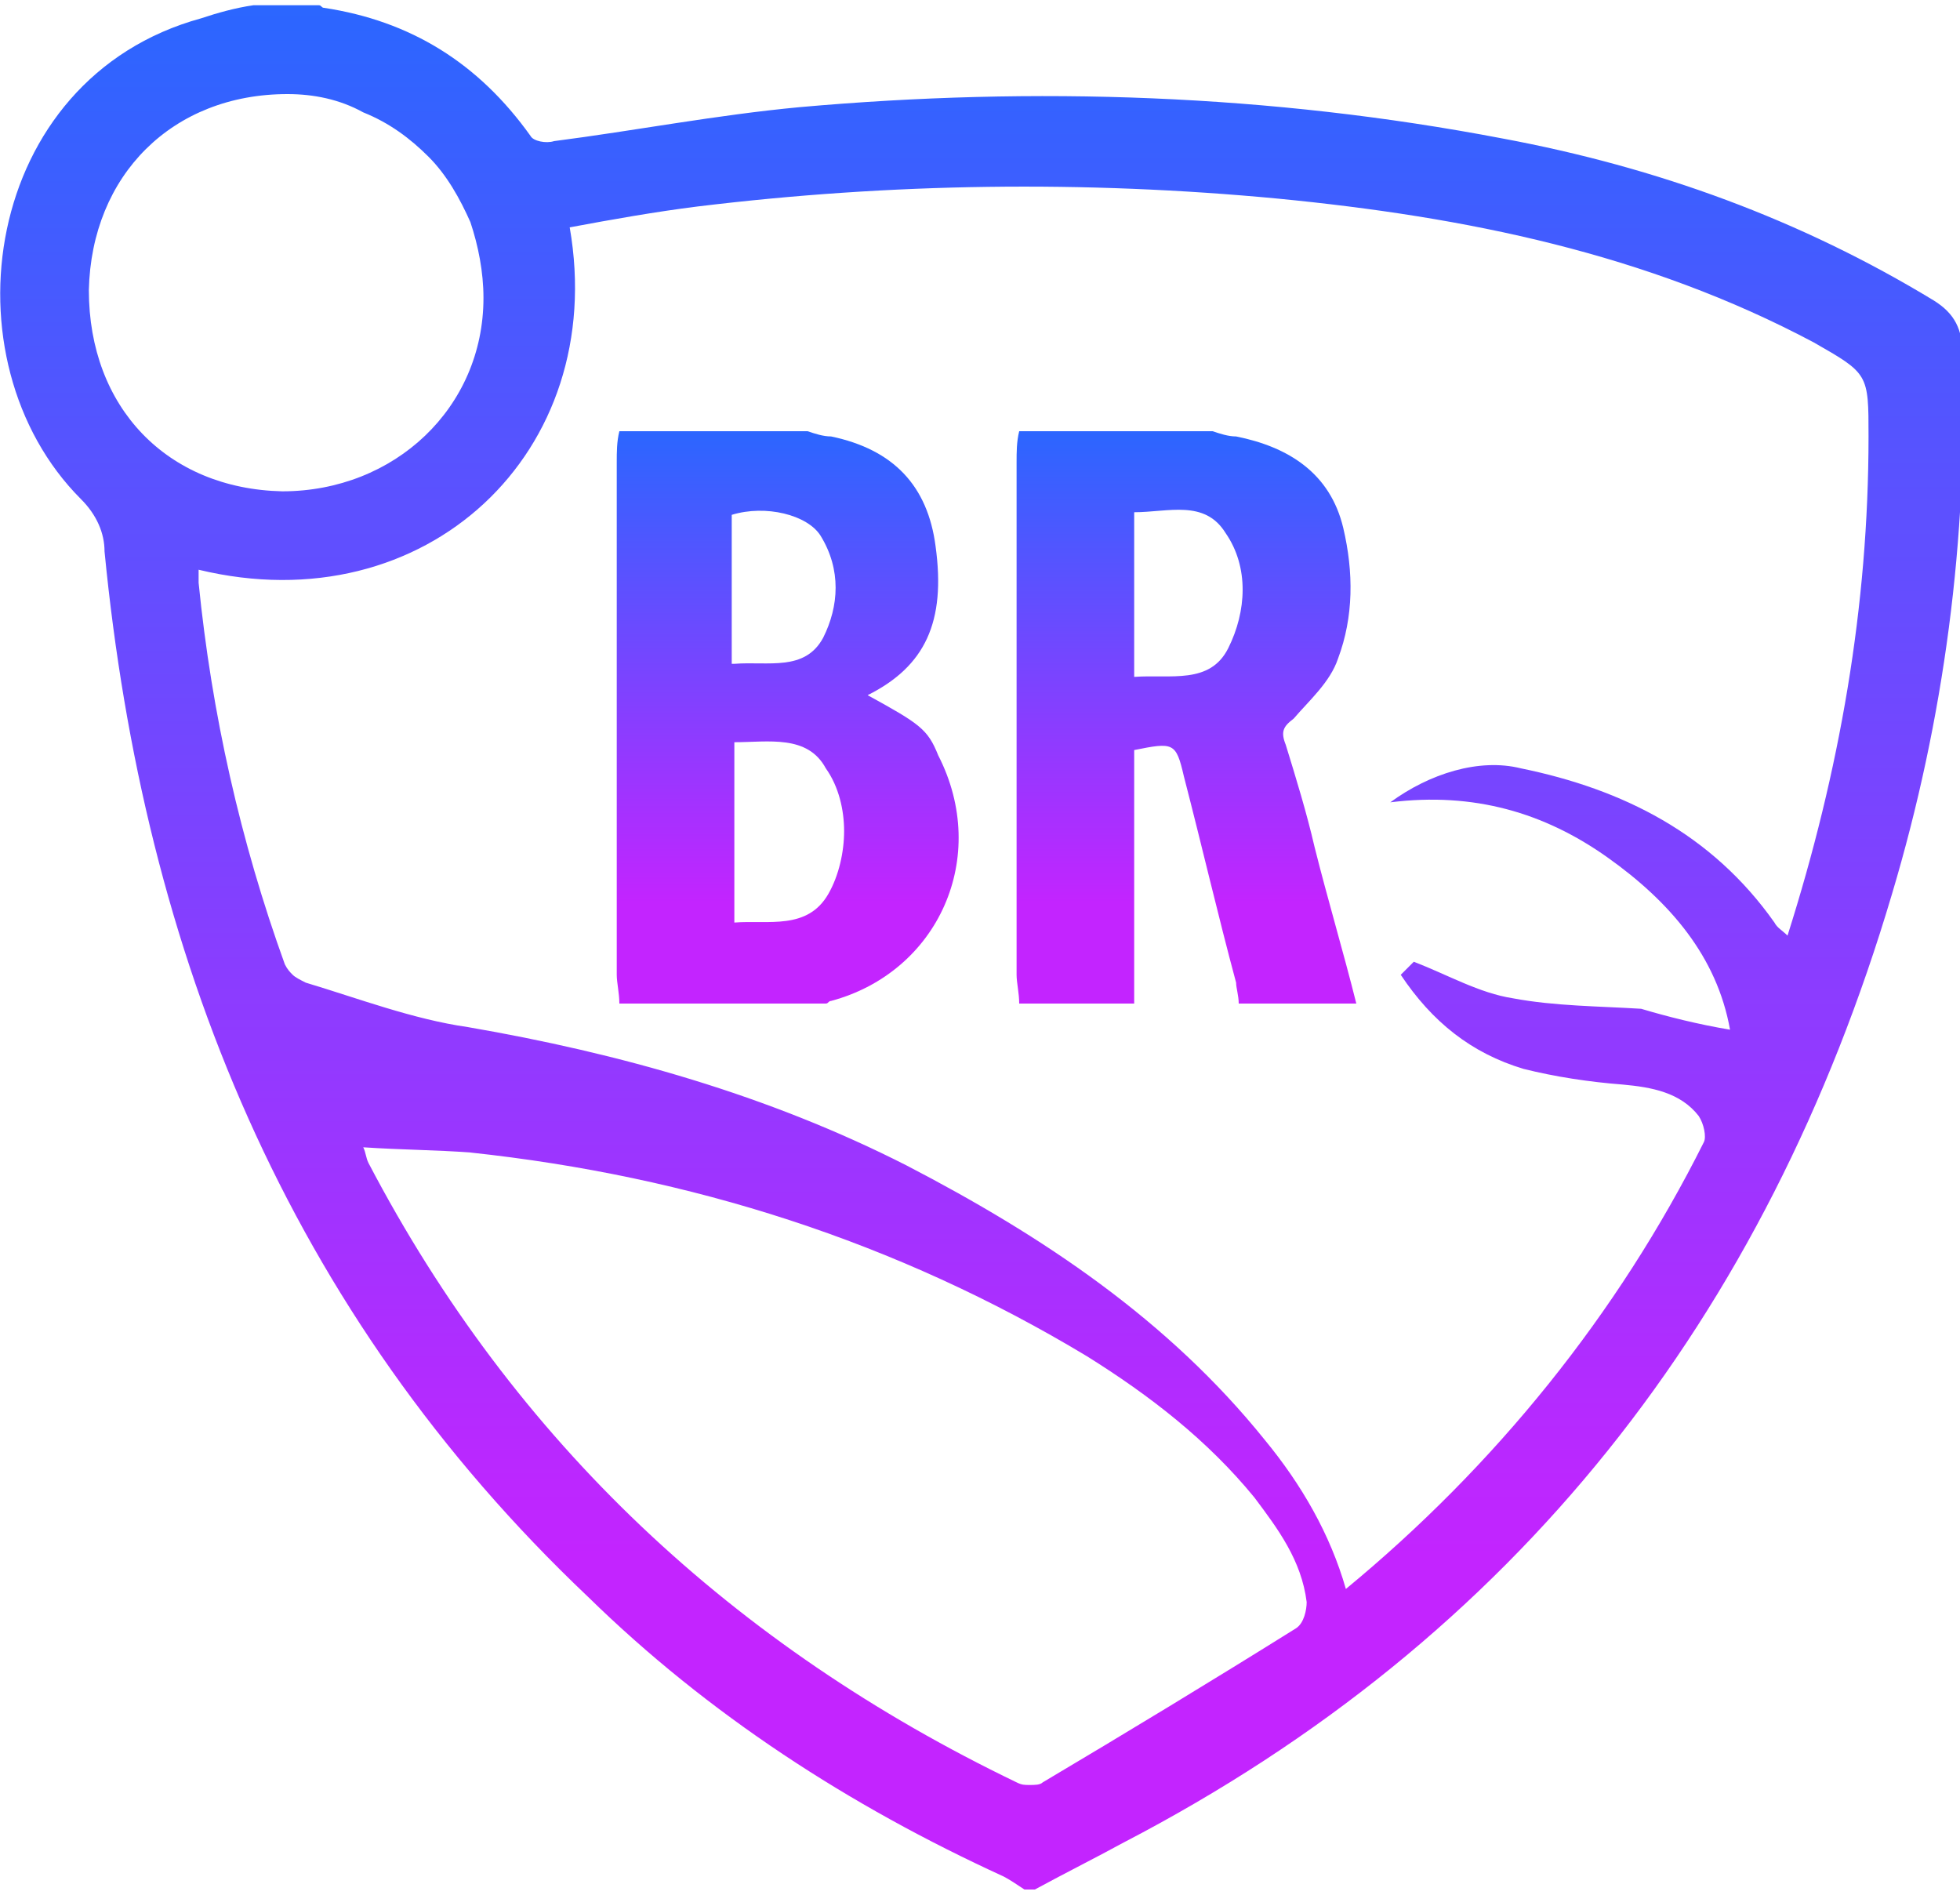
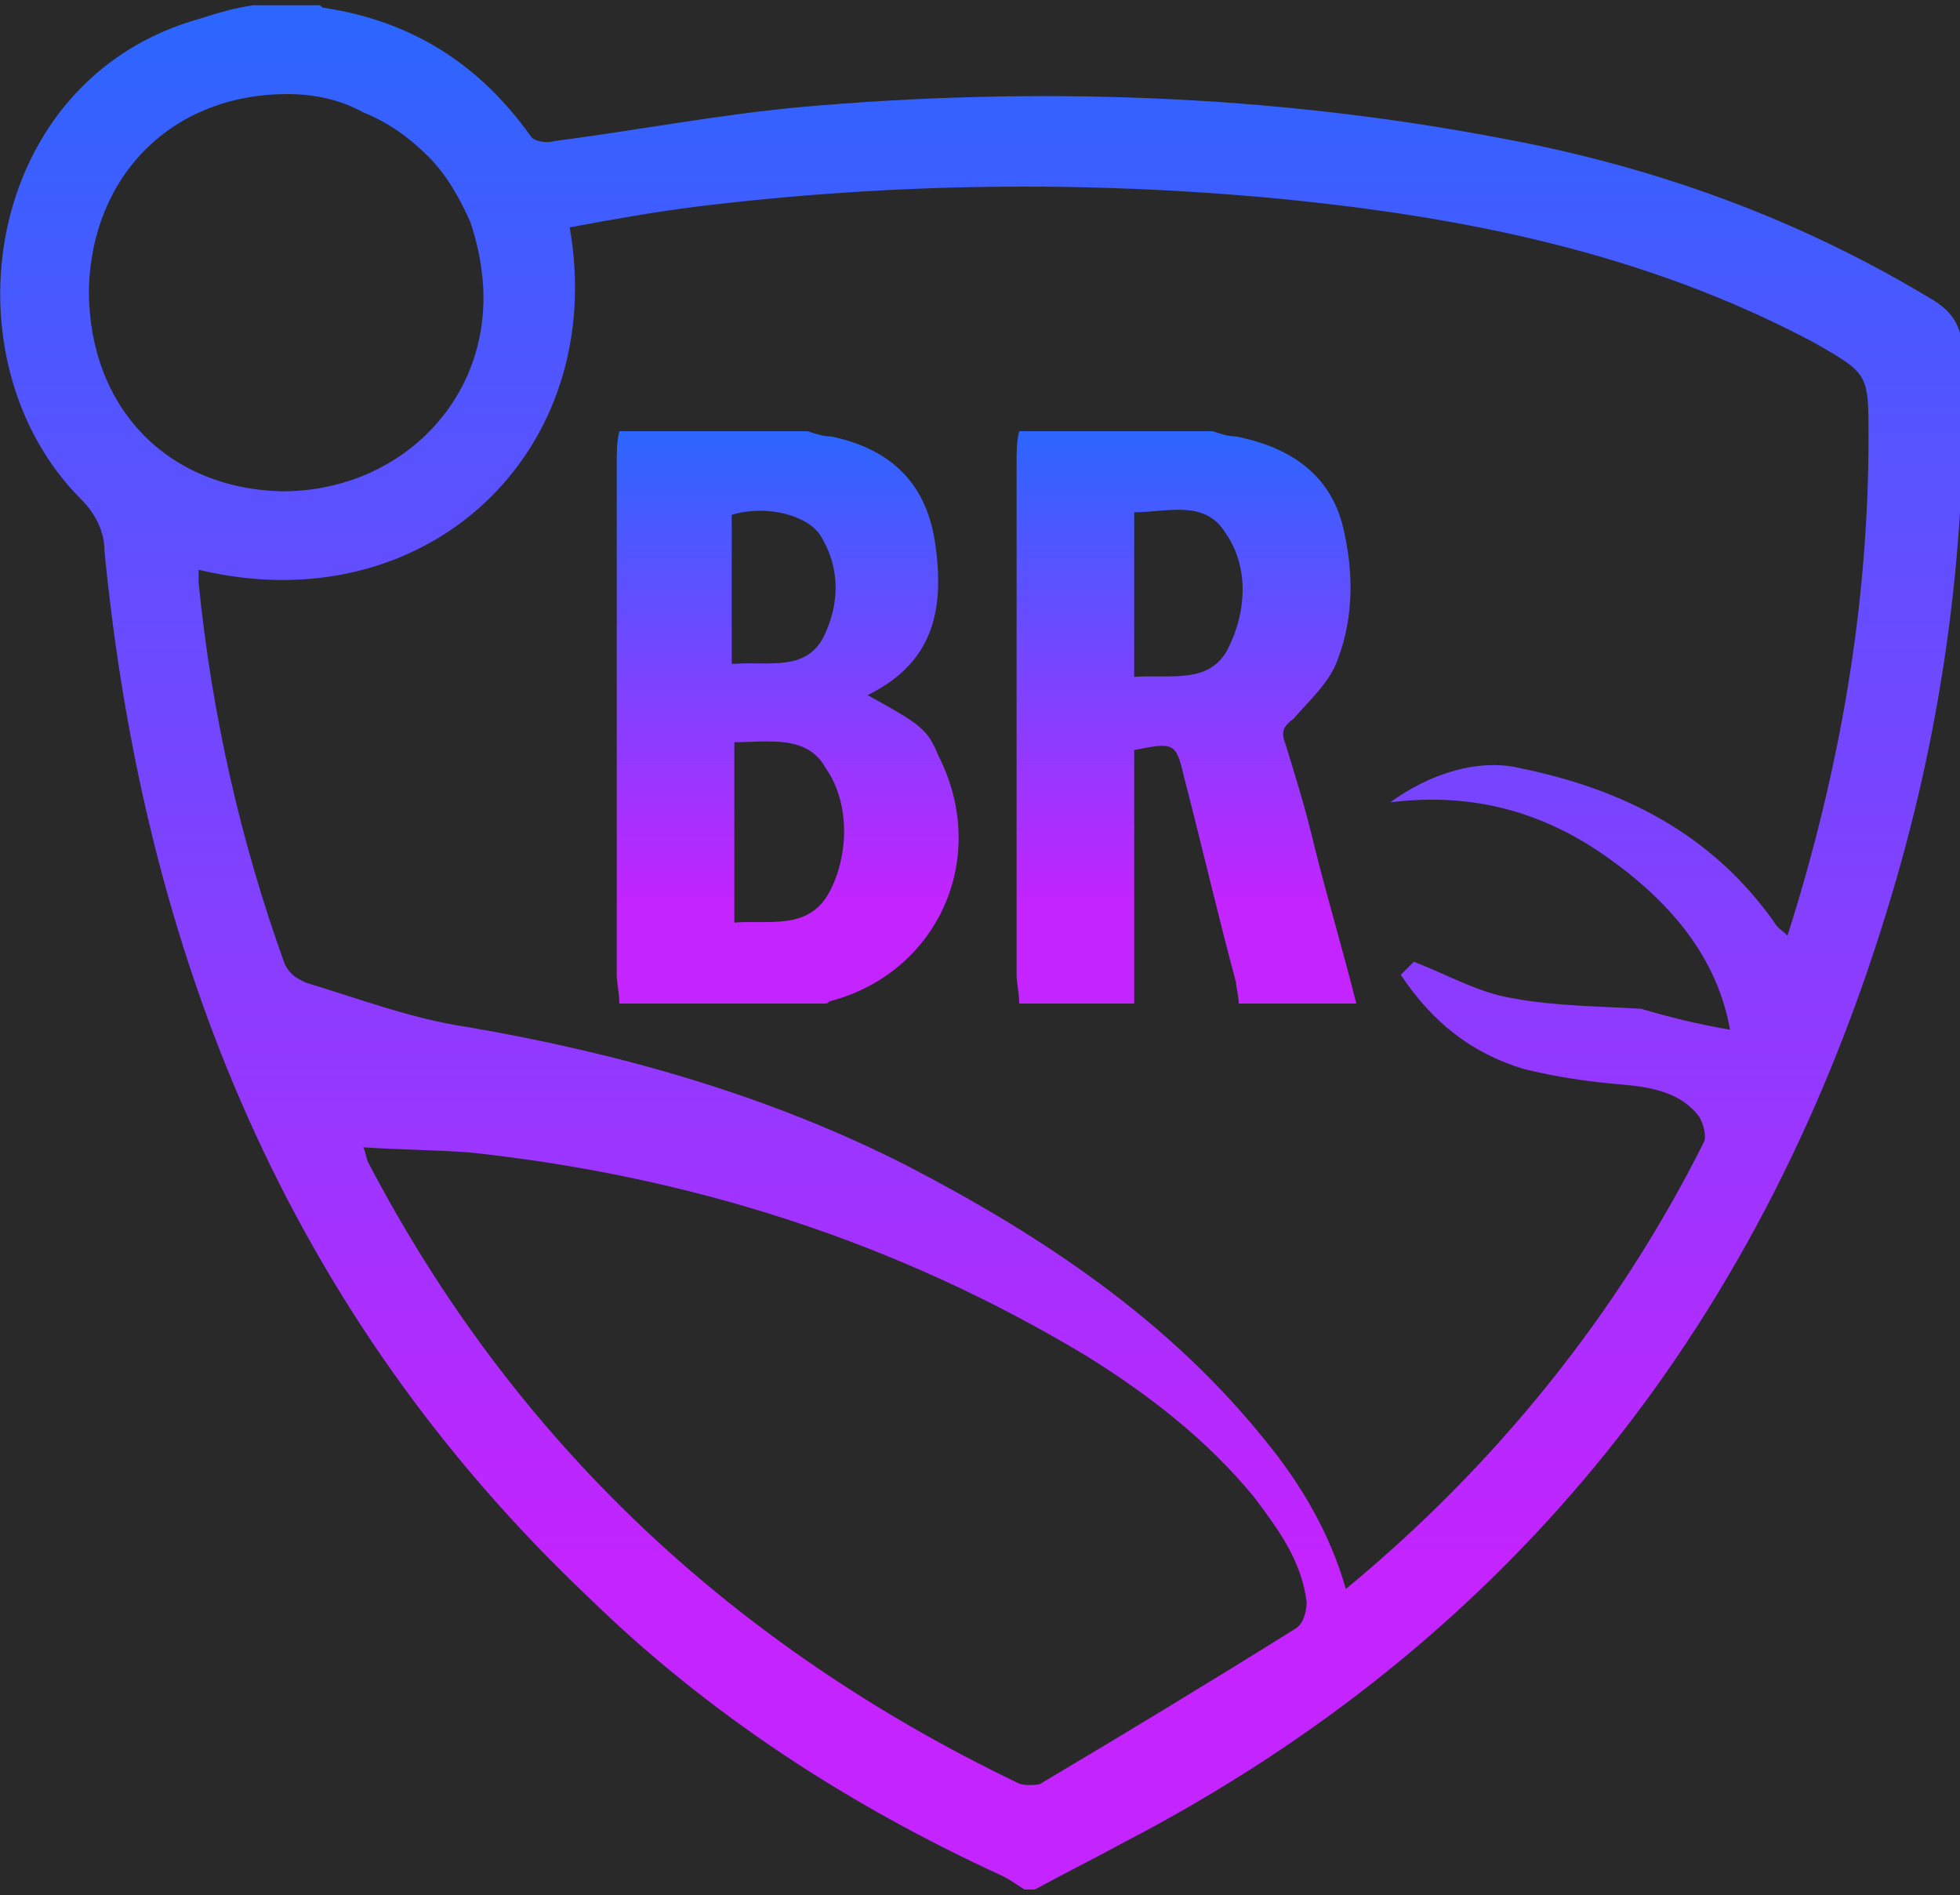
<svg xmlns="http://www.w3.org/2000/svg" version="1.1" id="Calque_1" x="0px" y="0px" viewBox="0 0 75 72.5" style="enable-background:new 0 0 75 72.5;" xml:space="preserve">
  <style type="text/css">
- 	.st0{fill:url(#SVGID_1_);}
- 	.st1{fill:url(#SVGID_2_);}
- 	.st2{fill:url(#SVGID_3_);}
+ 	.st0{fill:#292929;}
+ 	.st1{fill:url(#SVGID_1_);}
+ 	.st2{fill:url(#SVGID_2_);}
+ 	.st3{fill:url(#SVGID_3_);}
</style>
+   <rect class="st0" width="75" height="73.2" />
  <linearGradient id="SVGID_1_" gradientUnits="userSpaceOnUse" x1="37.488" y1="73.291" x2="37.488" y2="1.187" gradientTransform="matrix(1 0 0 -1 0 73.4772)">
    <stop offset="0" style="stop-color:#2B66FF" />
    <stop offset="0.823" style="stop-color:#C324FF" />
  </linearGradient>
-   <path class="st0" d="M9.7,0.2h2.5c0.1,0,0.1,0.1,0.2,0.1c3.3,0.5,5.9,2.1,7.9,4.9c0.1,0.2,0.6,0.3,0.9,0.2c3.1-0.4,6.2-1,9.4-1.3  c9-0.8,18-0.5,26.9,1.2c5.9,1.1,11.4,3.1,16.5,6.2c0.8,0.5,1.1,1.1,1.1,2.1c0.2,7-0.7,13.9-2.7,20.6C67.6,50.4,58,62.7,43,70.5  c-1.1,0.6-2.3,1.2-3.4,1.8h-0.4c-0.3-0.2-0.6-0.4-0.8-0.5c-5.9-2.7-11.3-6.2-15.9-10.7C11,50.2,5.5,36.5,4,21.1c0-0.7-0.3-1.4-0.9-2  C-2.2,13.8-0.7,3,7.7,0.7C8.3,0.5,9,0.3,9.7,0.2z M66.2,39.4c-0.5-2.8-2.3-4.9-4.7-6.6c-2.4-1.7-5.1-2.5-8.3-2.1  c1.5-1.1,3.4-1.7,5-1.3c3.9,0.8,7.3,2.5,9.7,5.9c0.1,0.2,0.3,0.3,0.5,0.5c2-6.3,3.1-12.6,3.1-19.1c0-2.4,0-2.4-2.1-3.6  C63,9.7,56.1,8.3,48.9,7.6C41.5,6.9,34.1,7,26.7,7.9c-1.6,0.2-3.3,0.5-4.9,0.8c1.5,8.6-5.5,15.2-14.2,13.1c0,0.2,0,0.3,0,0.5  c0.5,5,1.6,9.9,3.3,14.6c0.1,0.2,0.2,0.3,0.3,0.4c0.1,0.1,0.3,0.2,0.5,0.3c2,0.6,4.1,1.4,6.2,1.7c5.8,1,11.5,2.6,16.8,5.3  c5.2,2.7,10,5.9,13.7,10.5c1.4,1.7,2.5,3.6,3.1,5.7c5.7-4.7,10.4-10.5,13.7-17.1c0.1-0.2,0-0.7-0.2-1c-0.7-0.9-1.8-1.1-2.9-1.2  c-1.3-0.1-2.6-0.3-3.8-0.6c-2-0.6-3.5-1.8-4.7-3.6l0.5-0.5c1.3,0.5,2.5,1.2,3.8,1.4c1.6,0.3,3.3,0.3,4.9,0.4  C63.8,38.9,65,39.2,66.2,39.4z M13.9,43.9c0.1,0.2,0.1,0.4,0.2,0.6C19.7,55.2,28.1,63,38.9,68.2c0.2,0.1,0.3,0.1,0.5,0.1  c0.2,0,0.4,0,0.5-0.1c3.2-1.9,6.5-3.9,9.7-5.9c0.3-0.2,0.4-0.7,0.4-1c-0.2-1.6-1.1-2.8-2-4c-1.8-2.2-4-3.9-6.4-5.4  C34.3,47.5,26.4,45,18,44.1C16.7,44,15.4,44,13.9,43.9z M10.8,18.8c4.3,0,7.7-3.2,7.7-7.4c0-1-0.2-2-0.5-2.9  c-0.4-0.9-0.9-1.8-1.6-2.5c-0.7-0.7-1.5-1.3-2.5-1.7C13,3.8,12,3.6,11,3.6c-4.4,0-7.5,3.1-7.6,7.5C3.4,15.6,6.4,18.7,10.8,18.8  L10.8,18.8z" />
+   <path class="st1" d="M9.7,0.2h2.5c0.1,0,0.1,0.1,0.2,0.1c3.3,0.5,5.9,2.1,7.9,4.9c0.1,0.2,0.6,0.3,0.9,0.2c3.1-0.4,6.2-1,9.4-1.3  c9-0.8,18-0.5,26.9,1.2c5.9,1.1,11.4,3.1,16.5,6.2c0.8,0.5,1.1,1.1,1.1,2.1c0.2,7-0.7,13.9-2.7,20.6C67.6,50.4,58,62.7,43,70.5  c-1.1,0.6-2.3,1.2-3.4,1.8h-0.4c-0.3-0.2-0.6-0.4-0.8-0.5c-5.9-2.7-11.3-6.2-15.9-10.7C11,50.2,5.5,36.5,4,21.1c0-0.7-0.3-1.4-0.9-2  C-2.2,13.8-0.7,3,7.7,0.7C8.3,0.5,9,0.3,9.7,0.2z M66.2,39.4c-0.5-2.8-2.3-4.9-4.7-6.6c-2.4-1.7-5.1-2.5-8.3-2.1  c1.5-1.1,3.4-1.7,5-1.3c3.9,0.8,7.3,2.5,9.7,5.9c0.1,0.2,0.3,0.3,0.5,0.5c2-6.3,3.1-12.6,3.1-19.1c0-2.4,0-2.4-2.1-3.6  C63,9.7,56.1,8.3,48.9,7.6C41.5,6.9,34.1,7,26.7,7.9c-1.6,0.2-3.3,0.5-4.9,0.8c1.5,8.6-5.5,15.2-14.2,13.1c0,0.2,0,0.3,0,0.5  c0.5,5,1.6,9.9,3.3,14.6c0.1,0.2,0.2,0.3,0.3,0.4c0.1,0.1,0.3,0.2,0.5,0.3c2,0.6,4.1,1.4,6.2,1.7c5.8,1,11.5,2.6,16.8,5.3  c5.2,2.7,10,5.9,13.7,10.5c1.4,1.7,2.5,3.6,3.1,5.7c5.7-4.7,10.4-10.5,13.7-17.1c0.1-0.2,0-0.7-0.2-1c-0.7-0.9-1.8-1.1-2.9-1.2  c-1.3-0.1-2.6-0.3-3.8-0.6c-2-0.6-3.5-1.8-4.7-3.6l0.5-0.5c1.3,0.5,2.5,1.2,3.8,1.4c1.6,0.3,3.3,0.3,4.9,0.4  C63.8,38.9,65,39.2,66.2,39.4z M13.9,43.9c0.1,0.2,0.1,0.4,0.2,0.6C19.7,55.2,28.1,63,38.9,68.2c0.2,0.1,0.3,0.1,0.5,0.1  c0.2,0,0.4,0,0.5-0.1c3.2-1.9,6.5-3.9,9.7-5.9c0.3-0.2,0.4-0.7,0.4-1c-0.2-1.6-1.1-2.8-2-4c-1.8-2.2-4-3.9-6.4-5.4  C34.3,47.5,26.4,45,18,44.1C16.7,44,15.4,44,13.9,43.9z M10.8,18.8c4.3,0,7.7-3.2,7.7-7.4c0-1-0.2-2-0.5-2.9  c-0.4-0.9-0.9-1.8-1.6-2.5c-0.7-0.7-1.5-1.3-2.5-1.7C13,3.8,12,3.6,11,3.6c-4.4,0-7.5,3.1-7.6,7.5C3.4,15.6,6.4,18.7,10.8,18.8  L10.8,18.8z" />
  <linearGradient id="SVGID_2_" gradientUnits="userSpaceOnUse" x1="30.133" y1="57.013" x2="30.133" y2="35.058" gradientTransform="matrix(1 0 0 -1 0 73.4772)">
    <stop offset="0" style="stop-color:#2B66FF" />
    <stop offset="0.823" style="stop-color:#C324FF" />
  </linearGradient>
-   <path class="st1" d="M31.6,38.4h-7.9c0-0.4-0.1-0.8-0.1-1.1c0-6.5,0-13.1,0-19.6c0-0.4,0-0.8,0.1-1.2h7.2c0.3,0.1,0.6,0.2,0.9,0.2  c2.4,0.5,3.7,1.9,4,4.2c0.4,2.9-0.4,4.6-2.6,5.7c2,1.1,2.3,1.3,2.7,2.3c2,3.9,0,8.3-4.1,9.4C31.7,38.3,31.7,38.4,31.6,38.4z   M28.1,28.4v6.9c1.3-0.1,2.8,0.3,3.6-1.1c0.4-0.7,0.6-1.6,0.6-2.4c0-0.8-0.2-1.7-0.7-2.4C30.9,28.1,29.4,28.4,28.1,28.4z M28.1,25.4  c1.3-0.1,2.7,0.3,3.4-1c0.6-1.2,0.7-2.6-0.1-3.9c-0.5-0.8-2.1-1.2-3.4-0.8V25.4z" />
+   <path class="st2" d="M31.6,38.4h-7.9c0-0.4-0.1-0.8-0.1-1.1c0-6.5,0-13.1,0-19.6c0-0.4,0-0.8,0.1-1.2h7.2c0.3,0.1,0.6,0.2,0.9,0.2  c2.4,0.5,3.7,1.9,4,4.2c0.4,2.9-0.4,4.6-2.6,5.7c2,1.1,2.3,1.3,2.7,2.3c2,3.9,0,8.3-4.1,9.4C31.7,38.3,31.7,38.4,31.6,38.4z   M28.1,28.4v6.9c1.3-0.1,2.8,0.3,3.6-1.1c0.4-0.7,0.6-1.6,0.6-2.4c0-0.8-0.2-1.7-0.7-2.4C30.9,28.1,29.4,28.4,28.1,28.4z M28.1,25.4  c1.3-0.1,2.7,0.3,3.4-1c0.6-1.2,0.7-2.6-0.1-3.9c-0.5-0.8-2.1-1.2-3.4-0.8V25.4z" />
  <linearGradient id="SVGID_3_" gradientUnits="userSpaceOnUse" x1="45.412" y1="57.013" x2="45.412" y2="35.048" gradientTransform="matrix(1 0 0 -1 0 73.4772)">
    <stop offset="0" style="stop-color:#2B66FF" />
    <stop offset="0.823" style="stop-color:#C324FF" />
  </linearGradient>
-   <path class="st2" d="M43.4,38.4H39c0-0.4-0.1-0.8-0.1-1.1c0-6.5,0-13.1,0-19.6c0-0.4,0-0.8,0.1-1.2h7.4c0.3,0.1,0.6,0.2,0.9,0.2  c2,0.4,3.6,1.4,4.1,3.5c0.4,1.7,0.4,3.4-0.2,5c-0.3,0.9-1.1,1.6-1.7,2.3c-0.4,0.3-0.5,0.5-0.3,1c0.4,1.3,0.8,2.6,1.1,3.9  c0.5,2,1.1,4,1.6,6h-4.5c0-0.3-0.1-0.6-0.1-0.8c-0.7-2.6-1.3-5.2-2-7.9c-0.3-1.3-0.4-1.3-1.9-1V38.4z M43.4,25.9  c1.4-0.1,2.9,0.3,3.6-1.1c0.7-1.4,0.8-3.1-0.1-4.4c-0.8-1.3-2.2-0.8-3.5-0.8V25.9z" />
+   <path class="st3" d="M43.4,38.4H39c0-0.4-0.1-0.8-0.1-1.1c0-6.5,0-13.1,0-19.6c0-0.4,0-0.8,0.1-1.2h7.4c0.3,0.1,0.6,0.2,0.9,0.2  c2,0.4,3.6,1.4,4.1,3.5c0.4,1.7,0.4,3.4-0.2,5c-0.3,0.9-1.1,1.6-1.7,2.3c-0.4,0.3-0.5,0.5-0.3,1c0.4,1.3,0.8,2.6,1.1,3.9  c0.5,2,1.1,4,1.6,6h-4.5c0-0.3-0.1-0.6-0.1-0.8c-0.7-2.6-1.3-5.2-2-7.9c-0.3-1.3-0.4-1.3-1.9-1V38.4z M43.4,25.9  c1.4-0.1,2.9,0.3,3.6-1.1c0.7-1.4,0.8-3.1-0.1-4.4c-0.8-1.3-2.2-0.8-3.5-0.8V25.9z" />
</svg>
